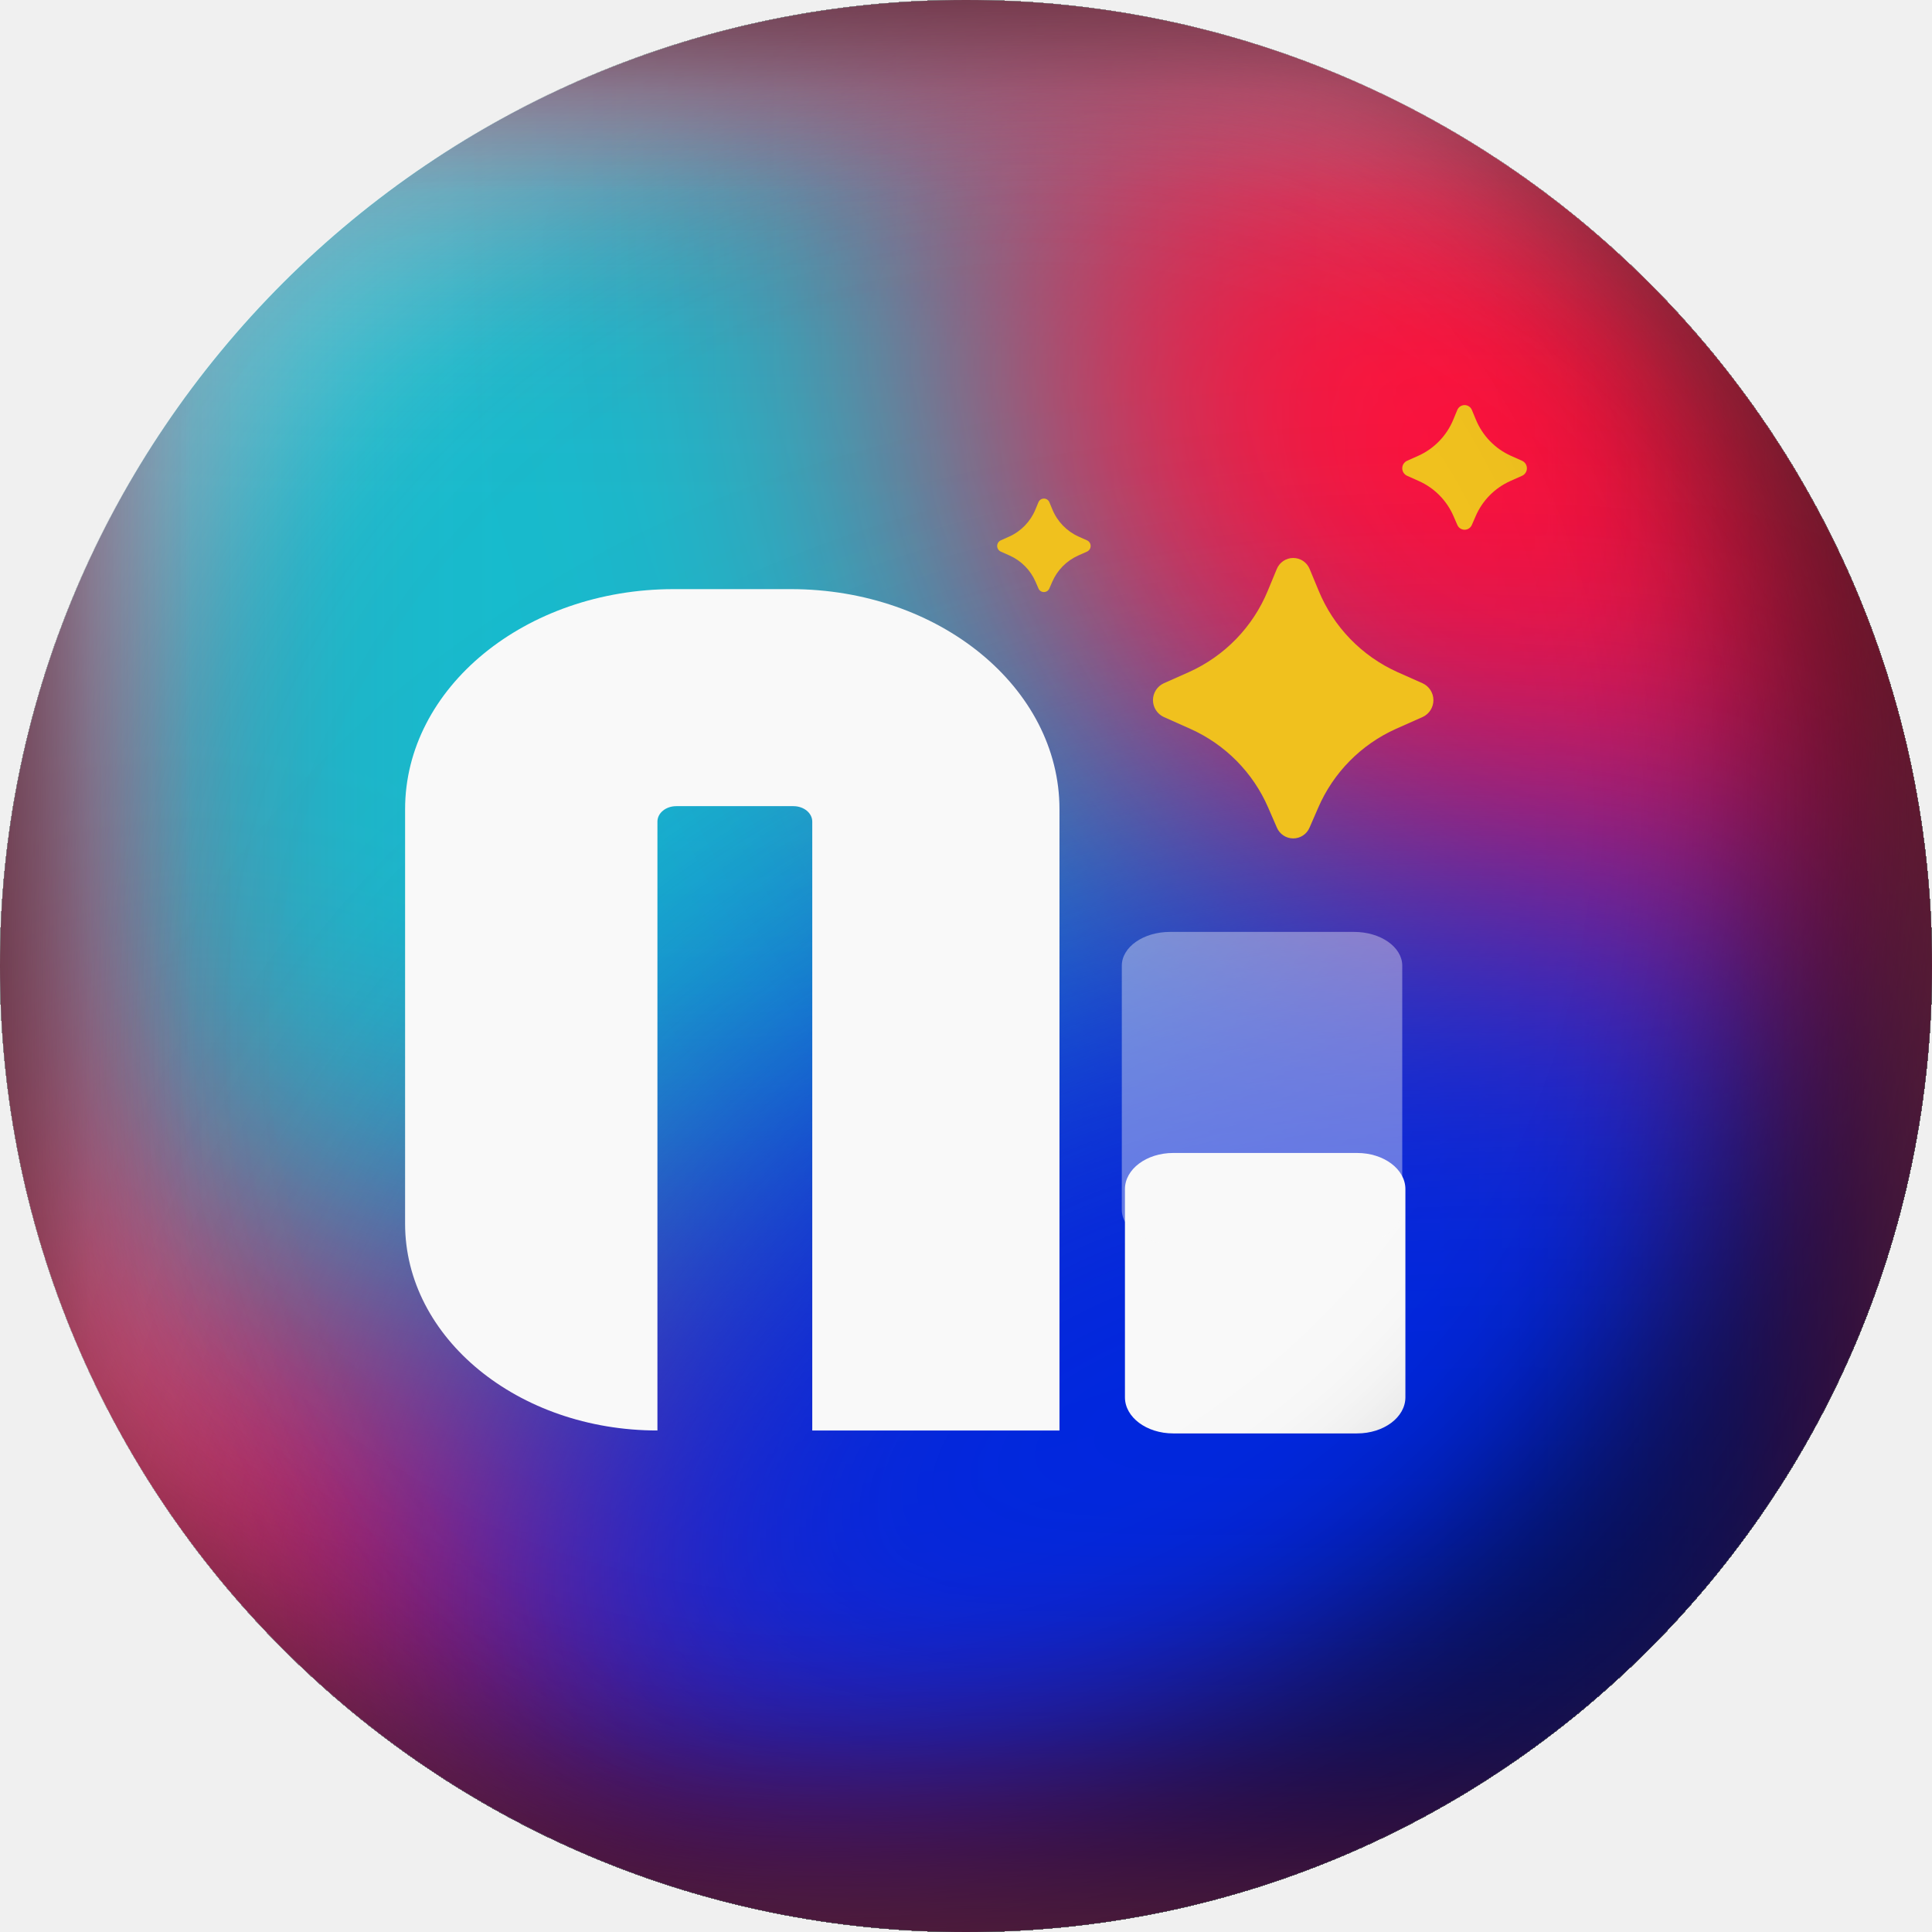
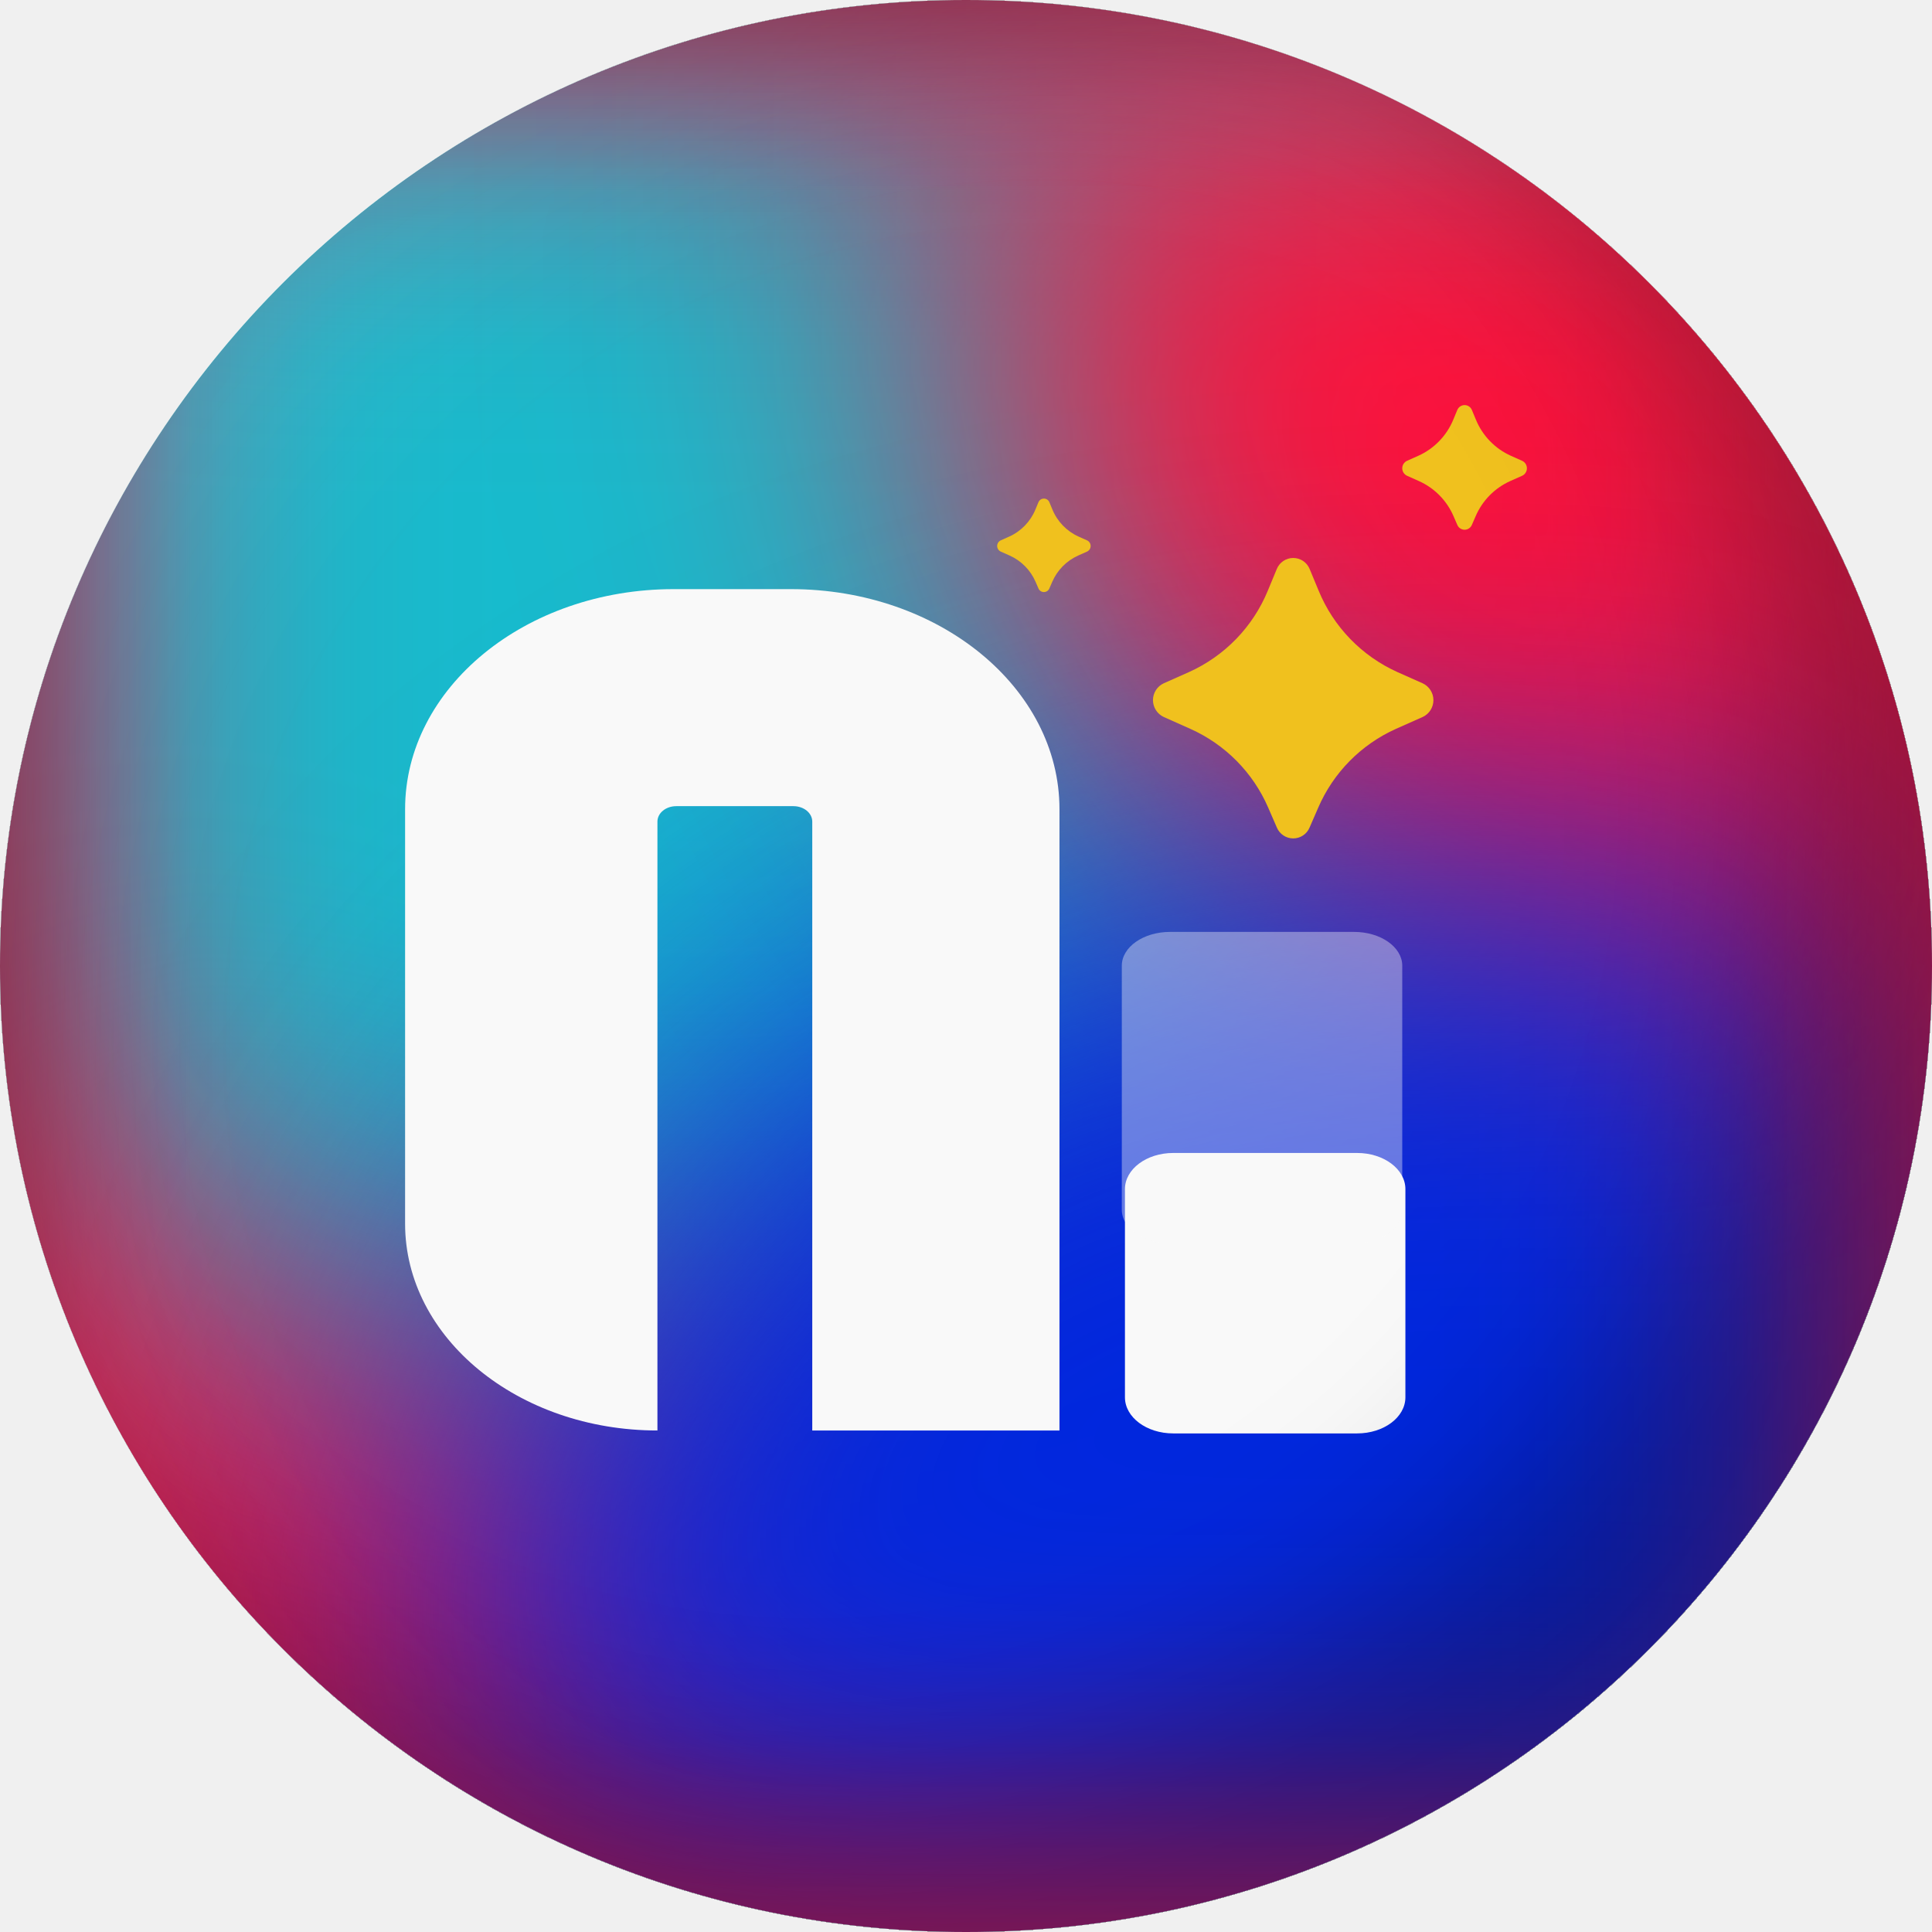
<svg xmlns="http://www.w3.org/2000/svg" width="200" height="200" viewBox="0 0 200 200" fill="none">
-   <g filter="url(#filter0_ii_63_3287)">
-     <mask id="mask0_63_3287" style="mask-type:luminance" maskUnits="userSpaceOnUse" x="0" y="0" width="200" height="200">
+   <g filter="url(#filter0_ii_63_3308)">
+     <mask id="mask0_63_3308" style="mask-type:luminance" maskUnits="userSpaceOnUse" x="0" y="0" width="200" height="200">
      <path d="M200 100C200 44.772 155.228 0 100 0C44.772 0 0 44.772 0 100C0 155.228 44.772 200 100 200C155.228 200 200 155.228 200 100Z" fill="white" />
    </mask>
-     <g mask="url(#mask0_63_3287)">
+     <g mask="url(#mask0_63_3308)">
      <path d="M200 100C200 44.772 155.228 0 100 0C44.772 0 0 44.772 0 100C0 155.228 44.772 200 100 200C155.228 200 200 155.228 200 100Z" fill="#EE1145" />
-       <g filter="url(#filter1_f_63_3287)">
+       <g filter="url(#filter1_f_63_3308)">
        <path d="M86.559 -48.387H55.376C12.322 -48.387 -22.581 -13.485 -22.581 29.57V60.753C-22.581 103.807 12.322 138.71 55.376 138.71H86.559C129.614 138.71 164.516 103.807 164.516 60.753V29.57C164.516 -13.485 129.614 -48.387 86.559 -48.387Z" fill="#17BBCD" />
      </g>
-       <g filter="url(#filter2_f_63_3287)">
+       <g filter="url(#filter2_f_63_3308)">
        <path d="M199.731 -64.516H171.236C131.894 -64.516 100 -32.623 100 6.72V35.215C100 74.558 131.894 106.452 171.236 106.452H199.731C239.073 106.452 270.968 74.558 270.968 35.215V6.72C270.968 -32.623 239.073 -64.516 199.731 -64.516Z" fill="#FF0F39" />
      </g>
-       <g filter="url(#filter3_f_63_3287)">
+       <g filter="url(#filter3_f_63_3308)">
        <path d="M171.161 90.323H135.161C85.456 90.323 45.161 130.617 45.161 180.323V216.323C45.161 266.028 85.456 306.321 135.161 306.321H171.161C220.867 306.321 261.162 266.028 261.162 216.323V180.323C261.162 130.617 220.867 90.323 171.161 90.323Z" fill="#0027DE" />
      </g>
    </g>
    <path d="M41.935 83.777V126.677C41.935 138.493 53.624 148.083 68.057 148.083V85.053C68.057 84.166 68.927 83.453 70.009 83.453H82.132C83.214 83.453 84.085 84.166 84.085 85.053V148.083H109.677V83.777C109.677 71.192 97.224 60.986 81.868 60.986H69.745C54.389 60.986 41.935 71.192 41.935 83.777Z" fill="#F9F9F9" />
    <path d="M116.454 123.093V144.649C116.454 146.714 118.69 148.387 121.449 148.387H140.49C143.249 148.387 145.486 146.714 145.486 144.649V123.093C145.486 121.029 143.249 119.355 140.49 119.355H121.449C118.69 119.355 116.454 121.029 116.454 123.093Z" fill="#F9F9F9" />
    <path opacity="0.38" d="M116.129 99.97V125.229C116.129 127.161 118.365 128.728 121.125 128.728H140.165C142.925 128.728 145.161 127.161 145.161 125.229V99.97C145.161 98.037 142.925 96.47 140.165 96.47H121.125C118.365 96.47 116.129 98.037 116.129 99.97Z" fill="#F9F9F9" />
    <path d="M136.461 83.612L135.568 85.665C135.428 85.999 135.193 86.284 134.891 86.485C134.59 86.686 134.236 86.793 133.873 86.793C133.511 86.793 133.157 86.686 132.855 86.485C132.553 86.284 132.318 85.999 132.178 85.665L131.286 83.612C129.716 79.981 126.842 77.07 123.229 75.453L120.475 74.224C120.14 74.07 119.858 73.824 119.659 73.514C119.461 73.205 119.355 72.845 119.355 72.478C119.355 72.11 119.461 71.751 119.659 71.441C119.858 71.132 120.14 70.885 120.475 70.732L123.077 69.575C126.78 67.912 129.704 64.893 131.246 61.141L132.164 58.925C132.299 58.582 132.534 58.287 132.839 58.079C133.144 57.872 133.504 57.761 133.873 57.761C134.242 57.761 134.603 57.872 134.908 58.079C135.212 58.287 135.448 58.582 135.583 58.925L136.501 61.137C138.041 64.89 140.964 67.91 144.666 69.575L147.272 70.735C147.605 70.889 147.887 71.135 148.085 71.445C148.282 71.754 148.387 72.113 148.387 72.48C148.387 72.846 148.282 73.205 148.085 73.514C147.887 73.824 147.605 74.07 147.272 74.224L144.514 75.449C140.902 77.068 138.029 79.98 136.461 83.612Z" fill="#F0C11E" />
    <path d="M152.764 53.425L152.367 54.337C152.305 54.486 152.2 54.612 152.066 54.702C151.932 54.791 151.775 54.839 151.614 54.839C151.453 54.839 151.295 54.791 151.161 54.702C151.027 54.612 150.922 54.486 150.861 54.337L150.464 53.425C149.766 51.811 148.489 50.517 146.883 49.799L145.659 49.252C145.51 49.184 145.385 49.075 145.296 48.937C145.208 48.8 145.161 48.64 145.161 48.476C145.161 48.313 145.208 48.153 145.296 48.016C145.385 47.878 145.51 47.769 145.659 47.7L146.815 47.186C148.461 46.447 149.761 45.105 150.446 43.438L150.854 42.453C150.914 42.3 151.019 42.169 151.154 42.077C151.29 41.985 151.45 41.935 151.614 41.935C151.778 41.935 151.938 41.985 152.074 42.077C152.209 42.169 152.314 42.3 152.374 42.453L152.782 43.436C153.466 45.104 154.765 46.446 156.411 47.186L157.569 47.702C157.717 47.77 157.842 47.88 157.93 48.017C158.018 48.154 158.065 48.314 158.065 48.477C158.065 48.64 158.018 48.8 157.93 48.937C157.842 49.074 157.717 49.184 157.569 49.252L156.343 49.797C154.738 50.517 153.461 51.811 152.764 53.425Z" fill="#F0C11E" />
    <path d="M108.928 60.23L108.63 60.914C108.583 61.026 108.505 61.121 108.404 61.188C108.304 61.255 108.186 61.29 108.065 61.29C107.944 61.29 107.826 61.255 107.726 61.188C107.625 61.121 107.546 61.026 107.5 60.914L107.202 60.23C106.679 59.02 105.721 58.049 104.517 57.51L103.599 57.101C103.487 57.05 103.393 56.967 103.327 56.864C103.261 56.761 103.226 56.641 103.226 56.518C103.226 56.396 103.261 56.276 103.327 56.173C103.393 56.07 103.487 55.988 103.599 55.937L104.466 55.551C105.701 54.997 106.675 53.991 107.189 52.74L107.495 52.001C107.54 51.887 107.618 51.788 107.72 51.719C107.822 51.65 107.942 51.613 108.065 51.613C108.188 51.613 108.308 51.65 108.41 51.719C108.511 51.788 108.59 51.887 108.635 52.001L108.941 52.738C109.454 53.99 110.429 54.996 111.662 55.551L112.531 55.938C112.642 55.989 112.736 56.071 112.802 56.174C112.868 56.277 112.903 56.397 112.903 56.519C112.903 56.641 112.868 56.761 112.802 56.864C112.736 56.967 112.642 57.049 112.531 57.101L111.612 57.509C110.408 58.049 109.45 59.02 108.928 60.23Z" fill="#F0C11E" />
  </g>
  <defs>
-     <filter id="filter0_ii_63_3287" x="-16" y="-16" width="224" height="224" filterUnits="userSpaceOnUse" color-interpolation-filters="sRGB">
+     <filter id="filter0_ii_63_3308" x="-16" y="-16" width="224" height="224" filterUnits="userSpaceOnUse" color-interpolation-filters="sRGB">
      <feFlood flood-opacity="0" result="BackgroundImageFix" />
      <feBlend mode="normal" in="SourceGraphic" in2="BackgroundImageFix" result="shape" />
      <feColorMatrix in="SourceAlpha" type="matrix" values="0 0 0 0 0 0 0 0 0 0 0 0 0 0 0 0 0 0 127 0" result="hardAlpha" />
      <feOffset dx="8" dy="8" />
      <feGaussianBlur stdDeviation="9" />
      <feComposite in2="hardAlpha" operator="arithmetic" k2="-1" k3="1" />
-       <feColorMatrix type="matrix" values="0 0 0 0 1 0 0 0 0 0.999 0 0 0 0 0.983 0 0 0 0.25 0" />
-       <feBlend mode="normal" in2="shape" result="effect1_innerShadow_63_3287" />
+       <feColorMatrix type="matrix" values="0 0 0 0 1 0 0 0 0 0.999 0 0 0 0 0.983 0 0 0 0.05 0" />
+       <feBlend mode="normal" in2="shape" result="effect1_innerShadow_63_3308" />
      <feColorMatrix in="SourceAlpha" type="matrix" values="0 0 0 0 0 0 0 0 0 0 0 0 0 0 0 0 0 0 127 0" result="hardAlpha" />
      <feOffset dx="-16" dy="-16" />
      <feGaussianBlur stdDeviation="10" />
      <feComposite in2="hardAlpha" operator="arithmetic" k2="-1" k3="1" />
-       <feColorMatrix type="matrix" values="0 0 0 0 0 0 0 0 0 0 0 0 0 0 0 0 0 0 0.6 0" />
-       <feBlend mode="normal" in2="effect1_innerShadow_63_3287" result="effect2_innerShadow_63_3287" />
+       <feColorMatrix type="matrix" values="0 0 0 0 0 0 0 0 0 0 0 0 0 0 0 0 0 0 0.3 0" />
+       <feBlend mode="normal" in2="effect1_innerShadow_63_3308" result="effect2_innerShadow_63_3308" />
    </filter>
-     <filter id="filter1_f_63_3287" x="-92.581" y="-118.387" width="327.097" height="327.097" filterUnits="userSpaceOnUse" color-interpolation-filters="sRGB">
+     <filter id="filter1_f_63_3308" x="-92.581" y="-118.387" width="327.097" height="327.097" filterUnits="userSpaceOnUse" color-interpolation-filters="sRGB">
      <feFlood flood-opacity="0" result="BackgroundImageFix" />
      <feBlend mode="normal" in="SourceGraphic" in2="BackgroundImageFix" result="shape" />
-       <feGaussianBlur stdDeviation="35" result="effect1_foregroundBlur_63_3287" />
+       <feGaussianBlur stdDeviation="35" result="effect1_foregroundBlur_63_3308" />
    </filter>
-     <filter id="filter2_f_63_3287" x="-29.032" y="-193.548" width="429.032" height="429.032" filterUnits="userSpaceOnUse" color-interpolation-filters="sRGB">
+     <filter id="filter2_f_63_3308" x="-29.032" y="-193.548" width="429.032" height="429.032" filterUnits="userSpaceOnUse" color-interpolation-filters="sRGB">
      <feFlood flood-opacity="0" result="BackgroundImageFix" />
      <feBlend mode="normal" in="SourceGraphic" in2="BackgroundImageFix" result="shape" />
-       <feGaussianBlur stdDeviation="64.516" result="effect1_foregroundBlur_63_3287" />
+       <feGaussianBlur stdDeviation="64.516" result="effect1_foregroundBlur_63_3308" />
    </filter>
-     <filter id="filter3_f_63_3287" x="-89.355" y="-44.194" width="485.033" height="485.031" filterUnits="userSpaceOnUse" color-interpolation-filters="sRGB">
+     <filter id="filter3_f_63_3308" x="-89.355" y="-44.194" width="485.033" height="485.031" filterUnits="userSpaceOnUse" color-interpolation-filters="sRGB">
      <feFlood flood-opacity="0" result="BackgroundImageFix" />
      <feBlend mode="normal" in="SourceGraphic" in2="BackgroundImageFix" result="shape" />
-       <feGaussianBlur stdDeviation="67.258" result="effect1_foregroundBlur_63_3287" />
+       <feGaussianBlur stdDeviation="67.258" result="effect1_foregroundBlur_63_3308" />
    </filter>
  </defs>
</svg>
